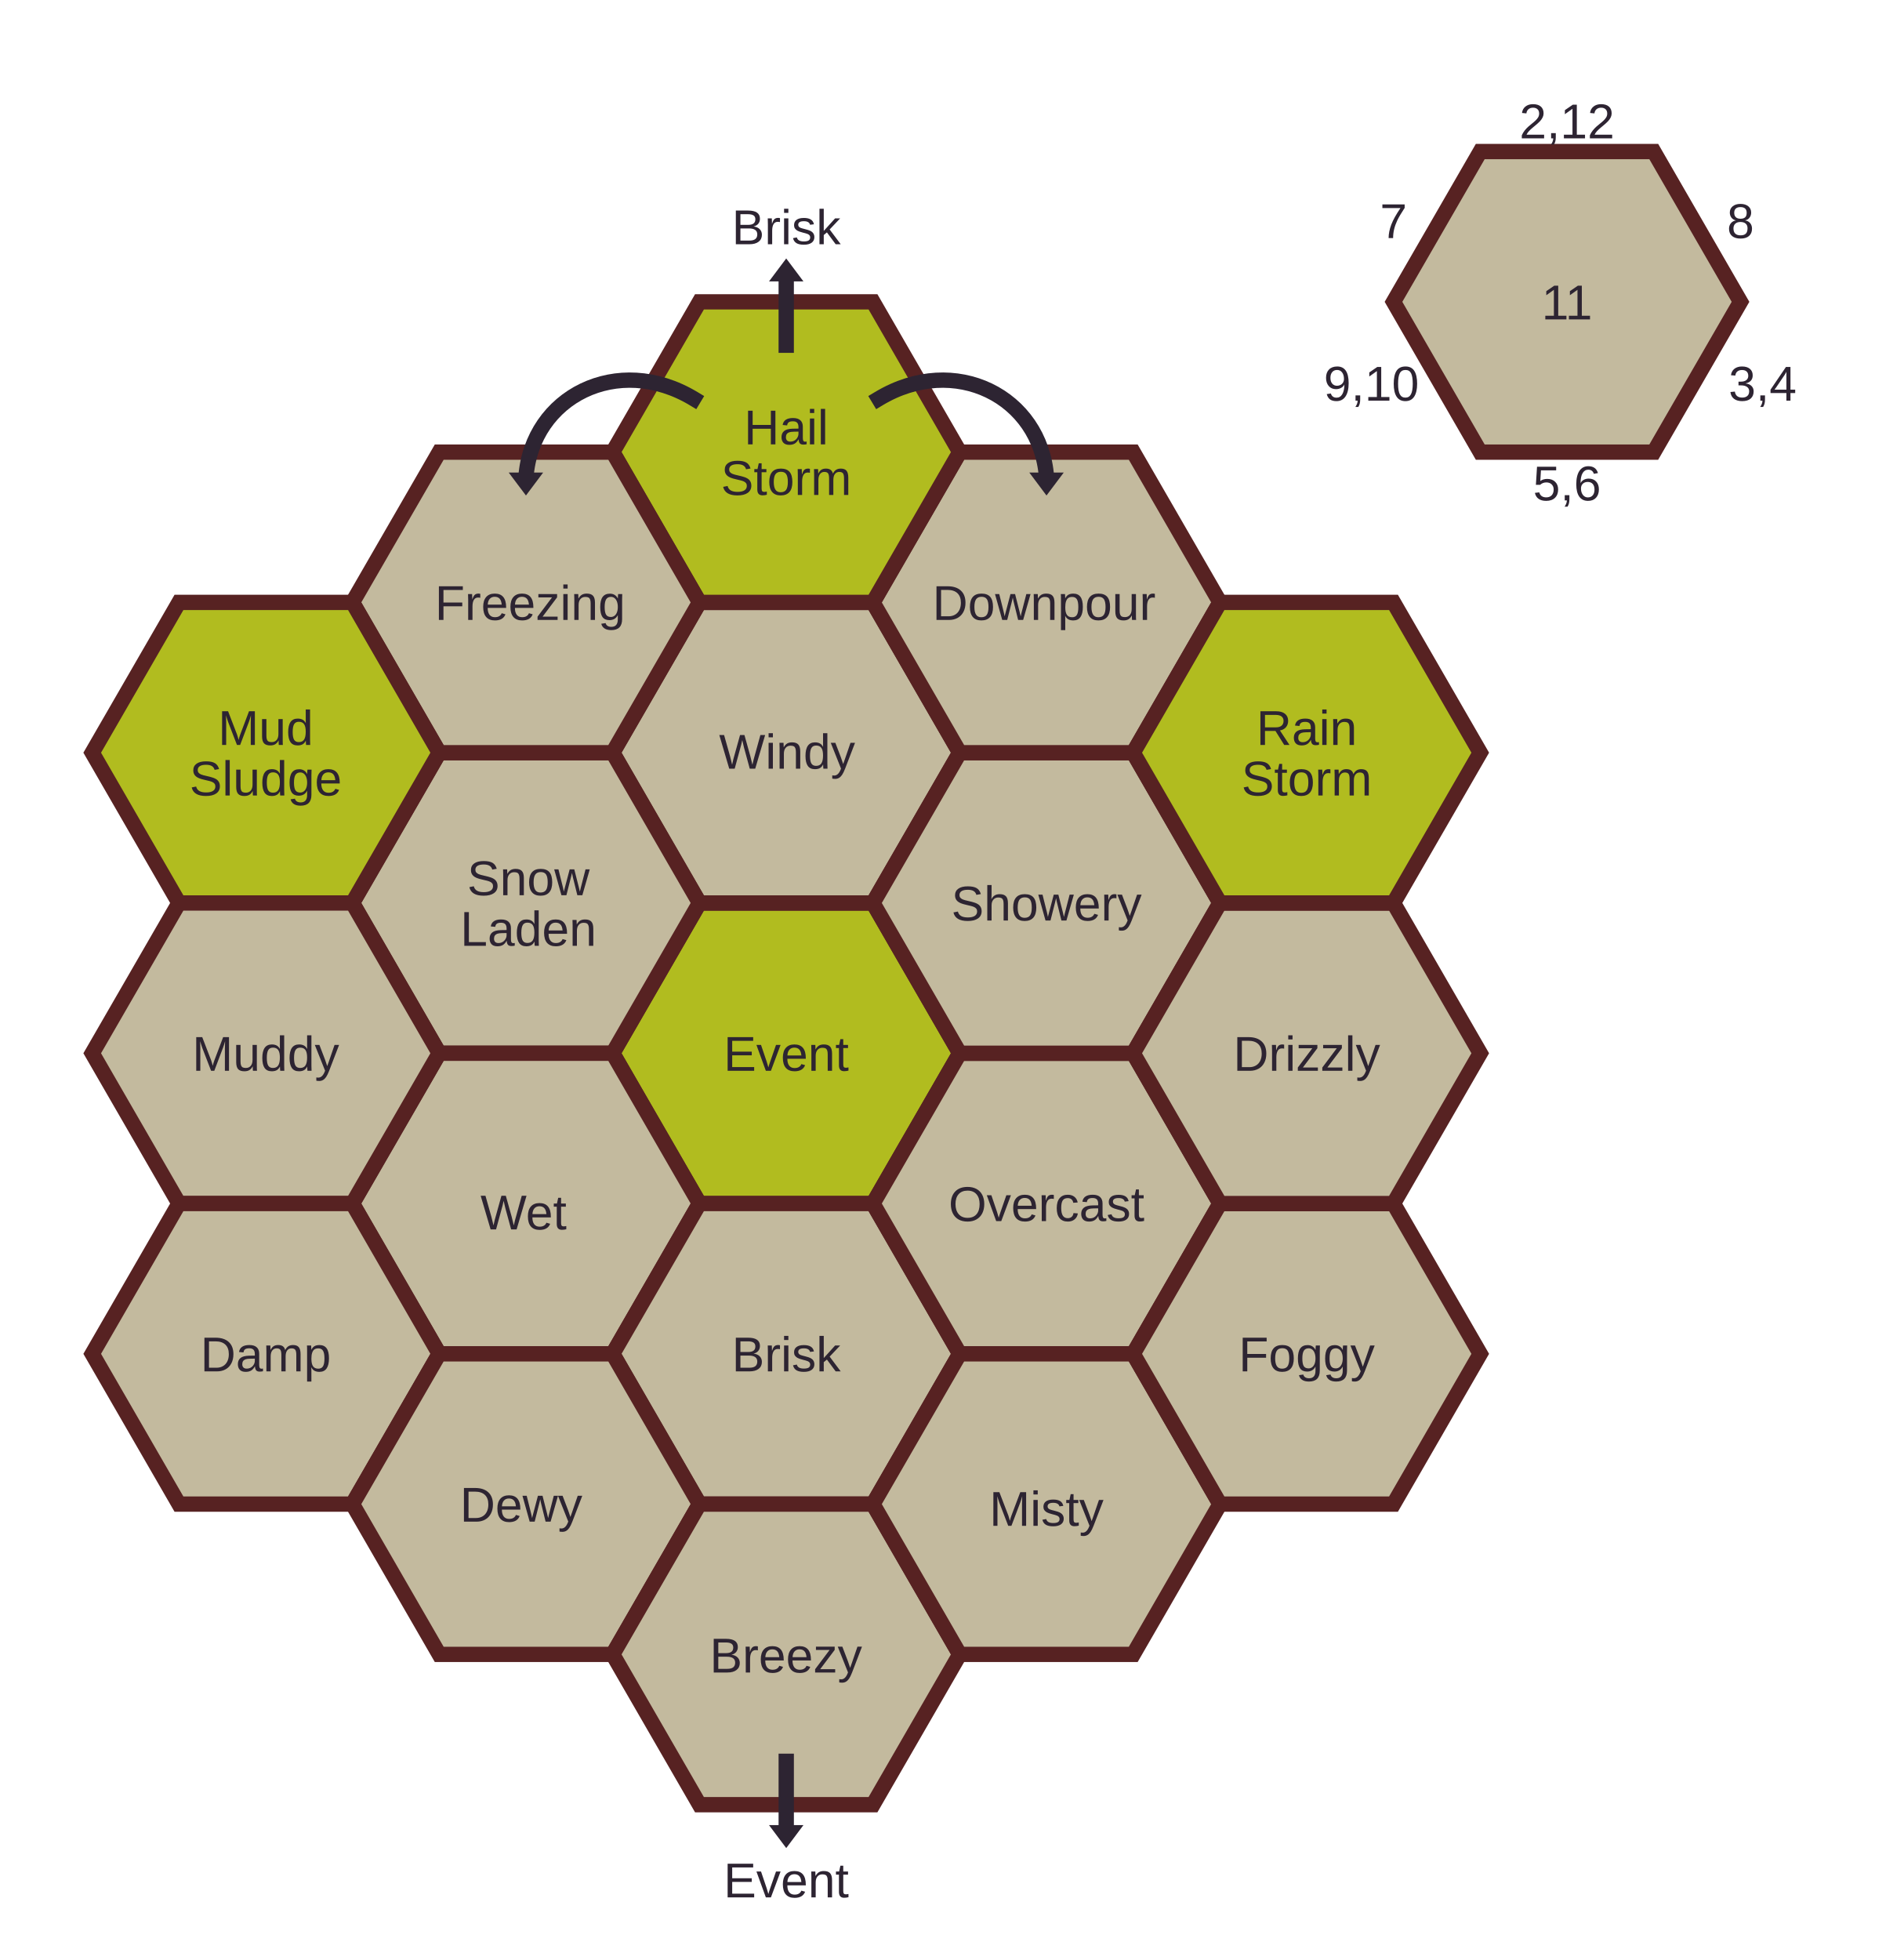
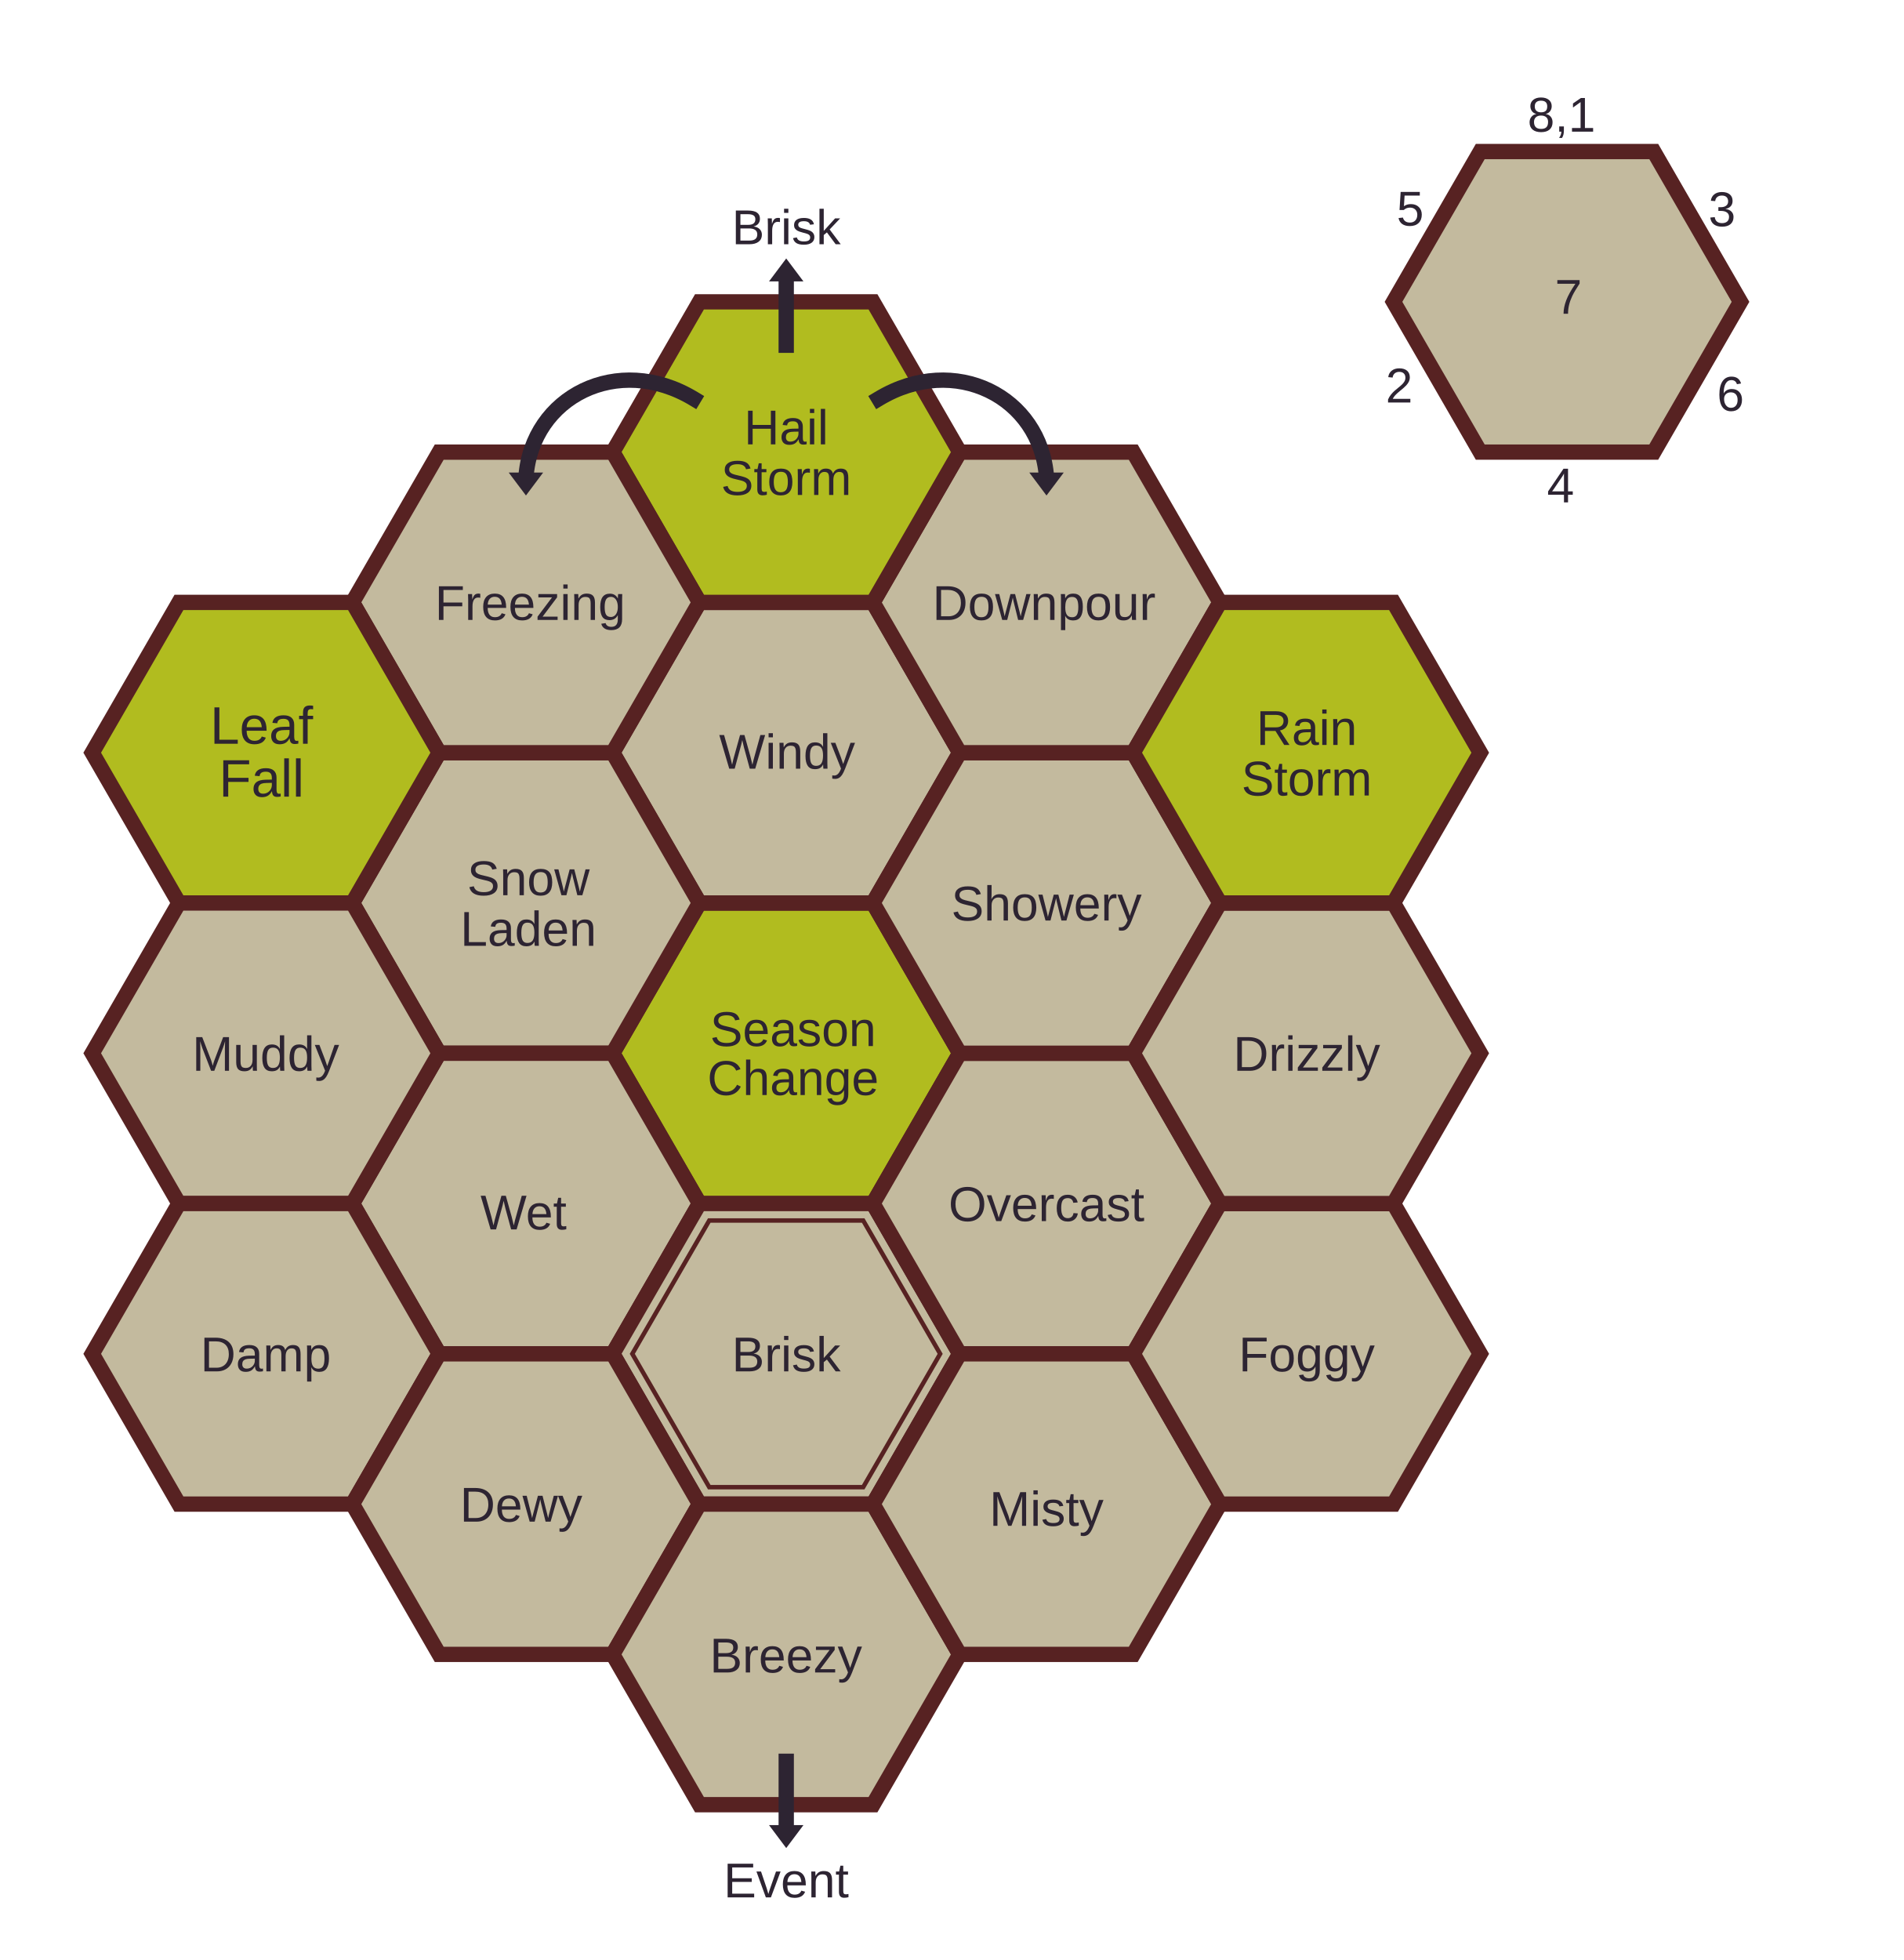
<svg xmlns="http://www.w3.org/2000/svg" width="100%" height="100%" viewBox="0 0 1296 1334" version="1.1" xml:space="preserve" style="fill-rule:evenodd;clip-rule:evenodd;stroke-linecap:square;stroke-miterlimit:1.5;">
-   <g transform="matrix(1,0,0,1,-764,-306)">
+   <g>
    <g id="Weather-Hexflower">
-       <g transform="matrix(6.10688e-17,-0.99733,0.99733,6.10688e-17,828.033,2247.02)">
-         <path d="M1227.44,354.014L1330,413.228L1330,531.654L1227.44,590.867L1124.88,531.654L1124.88,413.228L1227.44,354.014Z" style="fill:rgb(177,188,31);stroke:rgb(87,34,34);stroke-width:10.44px;" />
+       <g>
+         <path d="M417.102,716.857l59.056,-102.286l118.109,0l59.055,102.286l-59.055,102.286l-118.109,0l-59.056,-102.286Z" style="fill:#b1bc1f;stroke:#572222;stroke-width:10.41px;" />
      </g>
-       <g transform="matrix(6.10688e-17,-0.99733,0.99733,6.10688e-17,828.033,2042.45)">
-         <path d="M1227.44,354.014L1330,413.228L1330,531.654L1227.44,590.867L1124.88,531.654L1124.88,413.228L1227.44,354.014Z" style="fill:rgb(195,186,158);stroke:rgb(87,34,34);stroke-width:10.44px;" />
+       <g>
+         <path d="M417.102,512.287l59.056,-102.286l118.109,0l59.055,102.286l-59.055,102.286l-118.109,0l-59.056,-102.286Z" style="fill:#c3ba9e;stroke:#572222;stroke-width:10.41px;" />
      </g>
-       <g transform="matrix(6.10688e-17,-0.99733,0.99733,6.10688e-17,650.868,2144.74)">
-         <path d="M1227.44,354.014L1330,413.228L1330,531.654L1227.44,590.867L1124.88,531.654L1124.88,413.228L1227.44,354.014Z" style="fill:rgb(195,186,158);stroke:rgb(87,34,34);stroke-width:10.44px;" />
+       <g>
+         <path d="M239.937,614.577l59.056,-102.286l118.109,0l59.055,102.286l-59.055,102.286l-118.109,0l-59.056,-102.286Z" style="fill:#c3ba9e;stroke:#572222;stroke-width:10.41px;" />
      </g>
-       <g transform="matrix(6.10688e-17,-0.99733,0.99733,6.10688e-17,650.868,2349.31)">
-         <path d="M1227.44,354.014L1330,413.228L1330,531.654L1227.44,590.867L1124.88,531.654L1124.88,413.228L1227.44,354.014Z" style="fill:rgb(195,186,158);stroke:rgb(87,34,34);stroke-width:10.44px;" />
+       <g>
+         <path d="M239.937,819.147l59.056,-102.286l118.109,0l59.055,102.286l-59.055,102.286l-118.109,0l-59.056,-102.286Z" style="fill:#c3ba9e;stroke:#572222;stroke-width:10.41px;" />
      </g>
-       <g transform="matrix(6.10688e-17,-0.99733,0.99733,6.10688e-17,828.033,2451.6)">
-         <path d="M1227.44,354.014L1330,413.228L1330,531.654L1227.44,590.867L1124.88,531.654L1124.88,413.228L1227.44,354.014Z" style="fill:rgb(195,186,158);stroke:rgb(87,34,34);stroke-width:10.44px;" />
+       <g>
+         <path d="M417.102,921.437l59.056,-102.286l118.109,0l59.055,102.286l-59.055,102.286l-118.109,0l-59.056,-102.286Z" style="fill:#c3ba9e;stroke:#572222;stroke-width:10.41px;" />
      </g>
-       <g transform="matrix(6.10688e-17,-0.99733,0.99733,6.10688e-17,1005.2,2349.31)">
-         <path d="M1227.44,354.014L1330,413.228L1330,531.654L1227.44,590.867L1124.88,531.654L1124.88,413.228L1227.44,354.014Z" style="fill:rgb(195,186,158);stroke:rgb(87,34,34);stroke-width:10.44px;" />
+       <g>
+         <path d="M430.424,921.437l52.395,-90.748l104.787,-0l52.394,90.748l-52.394,90.749l-104.787,-0l-52.395,-90.749Z" style="fill:#c3ba9e;stroke:#572222;stroke-width:3px;" />
      </g>
-       <g transform="matrix(6.10688e-17,-0.99733,0.99733,6.10688e-17,1359.53,1735.59)">
-         <path d="M1227.44,354.014L1330,413.228L1330,531.654L1227.44,590.867L1124.88,531.654L1124.88,413.228L1227.44,354.014Z" style="fill:rgb(195,186,158);stroke:rgb(87,34,34);stroke-width:10.44px;" />
+       <g>
+         <path d="M594.269,819.147l59.056,-102.286l118.109,0l59.055,102.286l-59.055,102.286l-118.109,0l-59.056,-102.286Z" style="fill:#c3ba9e;stroke:#572222;stroke-width:10.41px;" />
      </g>
-       <g transform="matrix(6.10688e-17,-0.99733,0.99733,6.10688e-17,1005.2,2144.74)">
-         <path d="M1227.44,354.014L1330,413.228L1330,531.654L1227.44,590.867L1124.88,531.654L1124.88,413.228L1227.44,354.014Z" style="fill:rgb(195,186,158);stroke:rgb(87,34,34);stroke-width:10.44px;" />
+       <g>
+         <path d="M594.269,614.577l59.056,-102.286l118.109,0l59.055,102.286l-59.055,102.286l-118.109,0l-59.056,-102.286Z" style="fill:#c3ba9e;stroke:#572222;stroke-width:10.41px;" />
      </g>
-       <g transform="matrix(6.10688e-17,-0.99733,0.99733,6.10688e-17,1005.2,1940.17)">
-         <path d="M1227.44,354.014L1330,413.228L1330,531.654L1227.44,590.867L1124.88,531.654L1124.88,413.228L1227.44,354.014Z" style="fill:rgb(195,186,158);stroke:rgb(87,34,34);stroke-width:10.44px;" />
+       <g>
+         <path d="M594.269,410.007l59.056,-102.286l118.109,0l59.055,102.286l-59.055,102.286l-118.109,0l-59.056,-102.286Z" style="fill:#c3ba9e;stroke:#572222;stroke-width:10.41px;" />
      </g>
-       <g transform="matrix(6.10688e-17,-0.99733,0.99733,6.10688e-17,828.033,1837.88)">
-         <path d="M1227.44,354.014L1330,413.228L1330,531.654L1227.44,590.867L1124.88,531.654L1124.88,413.228L1227.44,354.014Z" style="fill:rgb(177,188,31);stroke:rgb(87,34,34);stroke-width:10.44px;" />
+       <g>
+         <path d="M417.102,307.717l59.056,-102.286l118.109,0l59.055,102.286l-59.055,102.286l-118.109,0l-59.056,-102.286Z" style="fill:#b1bc1f;stroke:#572222;stroke-width:10.41px;" />
      </g>
-       <g transform="matrix(6.10688e-17,-0.99733,0.99733,6.10688e-17,650.868,1940.17)">
-         <path d="M1227.44,354.014L1330,413.228L1330,531.654L1227.44,590.867L1124.88,531.654L1124.88,413.228L1227.44,354.014Z" style="fill:rgb(195,186,158);stroke:rgb(87,34,34);stroke-width:10.44px;" />
+       <g>
+         <path d="M239.937,410.007l59.056,-102.286l118.109,0l59.055,102.286l-59.055,102.286l-118.109,0l-59.056,-102.286Z" style="fill:#c3ba9e;stroke:#572222;stroke-width:10.41px;" />
      </g>
-       <g transform="matrix(6.10688e-17,-0.99733,0.99733,6.10688e-17,473.702,2042.45)">
-         <path d="M1227.44,354.014L1330,413.228L1330,531.654L1227.44,590.867L1124.88,531.654L1124.88,413.228L1227.44,354.014Z" style="fill:rgb(177,188,31);stroke:rgb(87,34,34);stroke-width:10.44px;" />
+       <g>
+         <path d="M62.771,512.287l59.056,-102.286l118.109,0l59.055,102.286l-59.055,102.286l-118.109,0l-59.056,-102.286Z" style="fill:#b1bc1f;stroke:#572222;stroke-width:10.41px;" />
      </g>
-       <g transform="matrix(6.10688e-17,-0.99733,0.99733,6.10688e-17,473.702,2247.02)">
-         <path d="M1227.44,354.014L1330,413.228L1330,531.654L1227.44,590.867L1124.88,531.654L1124.88,413.228L1227.44,354.014Z" style="fill:rgb(195,186,158);stroke:rgb(87,34,34);stroke-width:10.44px;" />
+       <g>
+         <path d="M62.771,716.857l59.056,-102.286l118.109,0l59.055,102.286l-59.055,102.286l-118.109,0l-59.056,-102.286Z" style="fill:#c3ba9e;stroke:#572222;stroke-width:10.41px;" />
      </g>
-       <g transform="matrix(6.10688e-17,-0.99733,0.99733,6.10688e-17,473.702,2451.6)">
-         <path d="M1227.44,354.014L1330,413.228L1330,531.654L1227.44,590.867L1124.88,531.654L1124.88,413.228L1227.44,354.014Z" style="fill:rgb(195,186,158);stroke:rgb(87,34,34);stroke-width:10.44px;" />
+       <g>
+         <path d="M62.771,921.437l59.056,-102.286l118.109,0l59.055,102.286l-59.055,102.286l-118.109,0l-59.056,-102.286Z" style="fill:#c3ba9e;stroke:#572222;stroke-width:10.41px;" />
      </g>
-       <g transform="matrix(6.10688e-17,-0.99733,0.99733,6.10688e-17,650.868,2553.88)">
-         <path d="M1227.44,354.014L1330,413.228L1330,531.654L1227.44,590.867L1124.88,531.654L1124.88,413.228L1227.44,354.014Z" style="fill:rgb(195,186,158);stroke:rgb(87,34,34);stroke-width:10.44px;" />
+       <g>
+         <path d="M239.937,1023.72l59.056,-102.286l118.109,0l59.055,102.286l-59.055,102.286l-118.109,0l-59.056,-102.286Z" style="fill:#c3ba9e;stroke:#572222;stroke-width:10.41px;" />
      </g>
-       <g transform="matrix(6.10688e-17,-0.99733,0.99733,6.10688e-17,828.033,2656.17)">
-         <path d="M1227.44,354.014L1330,413.228L1330,531.654L1227.44,590.867L1124.88,531.654L1124.88,413.228L1227.44,354.014Z" style="fill:rgb(195,186,158);stroke:rgb(87,34,34);stroke-width:10.44px;" />
+       <g>
+         <path d="M417.102,1126.01l59.056,-102.286l118.109,0l59.055,102.286l-59.055,102.286l-118.109,0l-59.056,-102.286Z" style="fill:#c3ba9e;stroke:#572222;stroke-width:10.41px;" />
      </g>
-       <g transform="matrix(6.10688e-17,-0.99733,0.99733,6.10688e-17,1005.2,2553.88)">
-         <path d="M1227.44,354.014L1330,413.228L1330,531.654L1227.44,590.867L1124.88,531.654L1124.88,413.228L1227.44,354.014Z" style="fill:rgb(195,186,158);stroke:rgb(87,34,34);stroke-width:10.44px;" />
+       <g>
+         <path d="M594.269,1023.72l59.056,-102.286l118.109,0l59.055,102.286l-59.055,102.286l-118.109,0l-59.056,-102.286Z" style="fill:#c3ba9e;stroke:#572222;stroke-width:10.41px;" />
      </g>
-       <g transform="matrix(6.10688e-17,-0.99733,0.99733,6.10688e-17,1182.36,2451.6)">
-         <path d="M1227.44,354.014L1330,413.228L1330,531.654L1227.44,590.867L1124.88,531.654L1124.88,413.228L1227.44,354.014Z" style="fill:rgb(195,186,158);stroke:rgb(87,34,34);stroke-width:10.44px;" />
+       <g>
+         <path d="M771.429,921.437l59.056,-102.286l118.109,0l59.055,102.286l-59.055,102.286l-118.109,0l-59.056,-102.286Z" style="fill:#c3ba9e;stroke:#572222;stroke-width:10.41px;" />
      </g>
-       <g transform="matrix(6.10688e-17,-0.99733,0.99733,6.10688e-17,1182.36,2247.02)">
-         <path d="M1227.44,354.014L1330,413.228L1330,531.654L1227.44,590.867L1124.88,531.654L1124.88,413.228L1227.44,354.014Z" style="fill:rgb(195,186,158);stroke:rgb(87,34,34);stroke-width:10.44px;" />
+       <g>
+         <path d="M771.429,716.857l59.056,-102.286l118.109,0l59.055,102.286l-59.055,102.286l-118.109,0l-59.056,-102.286Z" style="fill:#c3ba9e;stroke:#572222;stroke-width:10.41px;" />
      </g>
-       <g transform="matrix(6.10688e-17,-0.99733,0.99733,6.10688e-17,1182.36,2042.45)">
-         <path d="M1227.44,354.014L1330,413.228L1330,531.654L1227.44,590.867L1124.88,531.654L1124.88,413.228L1227.44,354.014Z" style="fill:rgb(177,188,31);stroke:rgb(87,34,34);stroke-width:10.44px;" />
+       <g>
+         <path d="M771.429,512.287l59.056,-102.286l118.109,0l59.055,102.286l-59.055,102.286l-118.109,0l-59.056,-102.286Z" style="fill:#b1bc1f;stroke:#572222;stroke-width:10.41px;" />
      </g>
-       <g transform="matrix(1,0,0,1,-3.45133,1.48472)">
-         <text x="1668.57px" y="577.208px" style="font-family:'ArialMT', 'Arial', sans-serif;font-size:33.333px;fill:rgb(45,36,50);">9,10</text>
+       <g>
+         <g>
+           <path d="M948.599,205.427l59.056,-102.286l118.109,0l59.055,102.286l-59.055,102.286l-118.109,0l-59.056,-102.286Z" style="fill:#c3ba9e;stroke:#572222;stroke-width:10.41px;" />
+         </g>
+         <g>
+           <text x="943.22px" y="273.958px" style="font-family:'ArialMT', 'Arial', sans-serif;font-size:33.333px;fill:#2d2432;">2</text>
+         </g>
+         <g>
+           <text x="950.706px" y="153.535px" style="font-family:'ArialMT', 'Arial', sans-serif;font-size:33.333px;fill:#2d2432;">5</text>
+         </g>
+         <g>
+           <text x="1168.75px" y="279.593px" style="font-family:'ArialMT', 'Arial', sans-serif;font-size:33.333px;fill:#2d2432;">6</text>
+         </g>
+         <g>
+           <text x="1162.98px" y="153.958px" style="font-family:'ArialMT', 'Arial', sans-serif;font-size:33.333px;fill:#2d2432;">3</text>
+         </g>
+         <g>
+           <text x="1053.07px" y="341.93px" style="font-family:'ArialMT', 'Arial', sans-serif;font-size:33.333px;fill:#2d2432;">4</text>
+         </g>
+         <g>
+           <text x="1039.78px" y="89.619px" style="font-family:'ArialMT', 'Arial', sans-serif;font-size:33.333px;fill:#2d2432;">8,1</text>
+         </g>
+         <g>
+           <text x="1058.42px" y="213.551px" style="font-family:'ArialMT', 'Arial', sans-serif;font-size:33.333px;fill:#2d2432;">7</text>
+         </g>
      </g>
-       <g transform="matrix(1,0,0,1,26.6237,-109.159)">
-         <text x="1676.71px" y="577.208px" style="font-family:'ArialMT', 'Arial', sans-serif;font-size:33.333px;fill:rgb(45,36,50);">7</text>
-       </g>
-       <g transform="matrix(1,0,0,1,262.844,1.48472)">
-         <text x="1677.84px" y="577.208px" style="font-family:'ArialMT', 'Arial', sans-serif;font-size:33.333px;fill:rgb(45,36,50);">3,4</text>
-       </g>
-       <g transform="matrix(1,0,0,1,262.844,-109.159)">
-         <text x="1676.71px" y="577.208px" style="font-family:'ArialMT', 'Arial', sans-serif;font-size:33.333px;fill:rgb(45,36,50);">8</text>
-       </g>
-       <g transform="matrix(1,0,0,1,129.696,69.3678)">
-         <text x="1677.84px" y="577.208px" style="font-family:'ArialMT', 'Arial', sans-serif;font-size:33.333px;fill:rgb(45,36,50);">5,6</text>
-       </g>
-       <g transform="matrix(1,0,0,1,129.696,-177.042)">
-         <text x="1668.57px" y="577.208px" style="font-family:'ArialMT', 'Arial', sans-serif;font-size:33.333px;fill:rgb(45,36,50);">2,12</text>
-       </g>
-       <text x="1813.41px" y="523.371px" style="font-family:'ArialMT', 'Arial', sans-serif;font-size:33.333px;fill:rgb(45,36,50);">1<tspan x="1829.47px " y="523.371px ">1</tspan>
-       </text>
    </g>
    <g id="Autumn-Labels">
      <g>
-         <text x="1270.5px" y="608.445px" style="font-family:'ArialMT', 'Arial', sans-serif;font-size:33.333px;fill:rgb(45,36,50);">Hail</text>
-         <text x="1254.76px" y="642.869px" style="font-family:'ArialMT', 'Arial', sans-serif;font-size:33.333px;fill:rgb(45,36,50);">Storm</text>
+         <text x="506.5px" y="302.445px" style="font-family:'ArialMT', 'Arial', sans-serif;font-size:33.333px;fill:#2d2432;">Hail</text>
+         <text x="490.76px" y="336.869px" style="font-family:'ArialMT', 'Arial', sans-serif;font-size:33.333px;fill:#2d2432;">Storm</text>
      </g>
-       <text x="1256.59px" y="1034.8px" style="font-family:'ArialMT', 'Arial', sans-serif;font-size:33.333px;fill:rgb(45,36,50);">Event</text>
-       <g>
-         <text x="1619.27px" y="813.018px" style="font-family:'ArialMT', 'Arial', sans-serif;font-size:33.333px;fill:rgb(45,36,50);">Rain</text>
-         <text x="1609.09px" y="847.442px" style="font-family:'ArialMT', 'Arial', sans-serif;font-size:33.333px;fill:rgb(45,36,50);">Storm</text>
+       <g transform="matrix(1,0,0,1,461.099,711.96)">
+         <text x="22.237px" y="0px" style="font-family:'ArialMT', 'Arial', sans-serif;font-size:33.333px;fill:#2d2432;">Season</text>
+         <text x="20.381px" y="33.333px" style="font-family:'ArialMT', 'Arial', sans-serif;font-size:33.333px;fill:#2d2432;">Change</text>
      </g>
      <g>
-         <text x="912.46px" y="813.018px" style="font-family:'ArialMT', 'Arial', sans-serif;font-size:33.333px;fill:rgb(45,36,50);">Mud</text>
-         <text x="892.986px" y="847.442px" style="font-family:'ArialMT', 'Arial', sans-serif;font-size:33.333px;fill:rgb(45,36,50);">Sludge</text>
+         <text x="855.27px" y="507.018px" style="font-family:'ArialMT', 'Arial', sans-serif;font-size:33.333px;fill:#2d2432;">Rain</text>
+         <text x="845.09px" y="541.442px" style="font-family:'ArialMT', 'Arial', sans-serif;font-size:33.333px;fill:#2d2432;">Storm</text>
      </g>
-       <text x="1253.51px" y="829.191px" style="font-family:'ArialMT', 'Arial', sans-serif;font-size:33.333px;fill:rgb(45,36,50);">Windy</text>
-       <g transform="matrix(1,0,0,1,-5.67935,0)">
-         <text x="1065.72px" y="727.944px" style="font-family:'ArialMT', 'Arial', sans-serif;font-size:33.333px;fill:rgb(45,36,50);">Freezing</text>
+       <g>
+         <g transform="matrix(1,0,0,1,143.024,506.209)">
+           <text x="0px" y="0px" style="font-family:'ArialMT', 'Arial', sans-serif;font-size:36px;fill:#2d2432;">Leaf</text>
+           <text x="6.029px" y="36px" style="font-family:'ArialMT', 'Arial', sans-serif;font-size:36px;fill:#2d2432;">Fall</text>
+         </g>
      </g>
-       <g transform="matrix(1,0,0,1,-20.5432,0)">
-         <text x="1419.31px" y="727.944px" style="font-family:'ArialMT', 'Arial', sans-serif;font-size:33.333px;fill:rgb(45,36,50);">Downpour</text>
+       <text x="489.51px" y="523.191px" style="font-family:'ArialMT', 'Arial', sans-serif;font-size:33.333px;fill:#2d2432;">Windy</text>
+       <g>
+         <text x="296.041px" y="421.944px" style="font-family:'ArialMT', 'Arial', sans-serif;font-size:33.333px;fill:#2d2432;">Freezing</text>
      </g>
-       <g transform="matrix(1,0,0,1,-16.5229,0)">
-         <text x="1620.07px" y="1034.8px" style="font-family:'ArialMT', 'Arial', sans-serif;font-size:33.333px;fill:rgb(45,36,50);">Drizzly</text>
+       <g>
+         <text x="634.767px" y="421.944px" style="font-family:'ArialMT', 'Arial', sans-serif;font-size:33.333px;fill:#2d2432;">Downpour</text>
      </g>
-       <text x="1607.22px" y="1239.38px" style="font-family:'ArialMT', 'Arial', sans-serif;font-size:33.333px;fill:rgb(45,36,50);">Foggy</text>
-       <text x="894.857px" y="1034.8px" style="font-family:'ArialMT', 'Arial', sans-serif;font-size:33.333px;fill:rgb(45,36,50);">Muddy</text>
-       <text x="900.424px" y="1239.38px" style="font-family:'ArialMT', 'Arial', sans-serif;font-size:33.333px;fill:rgb(45,36,50);">Damp</text>
-       <text x="1411.53px" y="932.517px" style="font-family:'ArialMT', 'Arial', sans-serif;font-size:33.333px;fill:rgb(45,36,50);">Showery</text>
-       <g transform="matrix(1,0,0,1,-17.2444,210.252)">
-         <text x="1108.32px" y="932.517px" style="font-family:'ArialMT', 'Arial', sans-serif;font-size:33.333px;fill:rgb(45,36,50);">W<tspan x="1139.18px 1157.72px " y="932.517px 932.517px ">et</tspan>
-         </text>
+       <g>
+         <text x="839.547px" y="728.8px" style="font-family:'ArialMT', 'Arial', sans-serif;font-size:33.333px;fill:#2d2432;">Drizzly</text>
      </g>
-       <g transform="matrix(1,0,0,1,-15.6049,0)">
-         <text x="1277.78px" y="1239.38px" style="font-family:'ArialMT', 'Arial', sans-serif;font-size:33.333px;fill:rgb(45,36,50);">Brisk</text>
+       <text x="843.22px" y="933.38px" style="font-family:'ArialMT', 'Arial', sans-serif;font-size:33.333px;fill:#2d2432;">Foggy</text>
+       <text x="130.857px" y="728.8px" style="font-family:'ArialMT', 'Arial', sans-serif;font-size:33.333px;fill:#2d2432;">Muddy</text>
+       <text x="136.424px" y="933.38px" style="font-family:'ArialMT', 'Arial', sans-serif;font-size:33.333px;fill:#2d2432;">Damp</text>
+       <text x="647.53px" y="626.517px" style="font-family:'ArialMT', 'Arial', sans-serif;font-size:33.333px;fill:#2d2432;">Showery</text>
+       <g>
+         <g>
+           <text x="327.076px" y="836.769px" style="font-family:'ArialMT', 'Arial', sans-serif;font-size:33.333px;fill:#2d2432;">W</text>
+           <text x="357.936px" y="836.769px" style="font-family:'ArialMT', 'Arial', sans-serif;font-size:33.333px;fill:#2d2432;">et</text>
+         </g>
      </g>
-       <g transform="matrix(1,0,0,1,-14.7432,-744.452)">
-         <text x="1276.92px" y="1216.68px" style="font-family:'ArialMT', 'Arial', sans-serif;font-size:33.333px;fill:rgb(45,36,50);">Brisk</text>
+       <g>
+         <text x="498.175px" y="933.38px" style="font-family:'ArialMT', 'Arial', sans-serif;font-size:33.333px;fill:#2d2432;">Brisk</text>
      </g>
-       <g transform="matrix(1,0,0,1,352.691,2.83968)">
-         <text x="1084.8px" y="1341.66px" style="font-family:'ArialMT', 'Arial', sans-serif;font-size:33.333px;fill:rgb(45,36,50);">Misty</text>
+       <g>
+         <text x="498.177px" y="166.228px" style="font-family:'ArialMT', 'Arial', sans-serif;font-size:33.333px;fill:#2d2432;">Brisk</text>
      </g>
-       <g transform="matrix(1,0,0,1,1.63949,-201.733)">
-         <text x="1080.36px" y="1117.04px" style="font-family:'ArialMT', 'Arial', sans-serif;font-size:33.333px;fill:rgb(45,36,50);">Snow</text>
-         <text x="1075.7px" y="1151.46px" style="font-family:'ArialMT', 'Arial', sans-serif;font-size:33.333px;fill:rgb(45,36,50);">Laden</text>
+       <g>
+         <text x="673.491px" y="1038.5px" style="font-family:'ArialMT', 'Arial', sans-serif;font-size:33.333px;fill:#2d2432;">Misty</text>
      </g>
-       <text x="1077.09px" y="1341.66px" style="font-family:'ArialMT', 'Arial', sans-serif;font-size:33.333px;fill:rgb(45,36,50);">Dewy</text>
-       <g transform="matrix(1,0,0,1,-180.664,307.24)">
-         <text x="1427.79px" y="1137.09px" style="font-family:'ArialMT', 'Arial', sans-serif;font-size:33.333px;fill:rgb(45,36,50);">Breezy</text>
+       <g>
+         <text x="317.999px" y="609.307px" style="font-family:'ArialMT', 'Arial', sans-serif;font-size:33.333px;fill:#2d2432;">Snow</text>
+         <text x="313.339px" y="643.727px" style="font-family:'ArialMT', 'Arial', sans-serif;font-size:33.333px;fill:#2d2432;">Laden</text>
      </g>
-       <g transform="matrix(1,0,0,1,-16.0639,0)">
-         <text x="1425.76px" y="1137.09px" style="font-family:'ArialMT', 'Arial', sans-serif;font-size:33.333px;fill:rgb(45,36,50);">Overcast</text>
+       <text x="313.09px" y="1035.66px" style="font-family:'ArialMT', 'Arial', sans-serif;font-size:33.333px;fill:#2d2432;">Dewy</text>
+       <g>
+         <text x="483.126px" y="1138.33px" style="font-family:'ArialMT', 'Arial', sans-serif;font-size:33.333px;fill:#2d2432;">Breezy</text>
      </g>
-       <g transform="matrix(1,0,0,1,0,380.699)">
-         <text x="1256.59px" y="1216.68px" style="font-family:'ArialMT', 'Arial', sans-serif;font-size:33.333px;fill:rgb(45,36,50);">Event</text>
+       <g>
+         <text x="645.696px" y="831.09px" style="font-family:'ArialMT', 'Arial', sans-serif;font-size:33.333px;fill:#2d2432;">Overcast</text>
+       </g>
+       <g>
+         <text x="492.59px" y="1291.38px" style="font-family:'ArialMT', 'Arial', sans-serif;font-size:33.333px;fill:#2d2432;">Event</text>
      </g>
    </g>
    <g id="Weather-Navigation">
-       <g transform="matrix(1.08881,8.90661e-16,8.89674e-16,0.288675,-115.388,363.795)">
-         <g transform="matrix(0.918431,-2.83367e-15,-2.83053e-15,3.4641,807.657,-200.206)">
-           <path d="M523.494,191.53L535.213,175.905L546.931,191.53L523.494,191.53Z" style="fill:rgb(45,36,50);" />
-           <path d="M535.213,234.96L535.213,188.405" style="fill:none;stroke:rgb(45,36,50);stroke-width:10.42px;" />
+       <g>
+         <g>
+           <path d="M523.489,191.53l11.719,-15.625l11.718,15.625l-23.437,0Z" style="fill:#2d2432;" />
+           <path d="M535.208,234.96l0,-46.555" style="fill:none;stroke:#2d2432;stroke-width:10.42px;" />
        </g>
      </g>
-       <g transform="matrix(1,-0,-0,1,764,306)">
-         <path d="M369.738,321.611L358.033,337.246L346.3,321.632L369.738,321.611Z" style="fill:rgb(45,36,50);" />
-         <path d="M472.202,271.339C420.55,240.262 362.079,269.823 358.022,324.746" style="fill:none;stroke:rgb(45,36,50);stroke-width:10.42px;" />
+       <g>
+         <path d="M369.738,321.611l-11.705,15.635l-11.733,-15.614l23.438,-0.021Z" style="fill:#2d2432;" />
+         <path d="M472.202,271.339c-51.652,-31.077 -110.123,-1.516 -114.18,53.407" style="fill:none;stroke:#2d2432;stroke-width:10.42px;" />
      </g>
-       <g transform="matrix(-1,0,0,1,2598.42,0)">
-         <g transform="matrix(-1,0,0,1,1834.42,306)">
-           <path d="M724.118,321.632L712.385,337.246L700.68,321.611L724.118,321.632Z" style="fill:rgb(45,36,50);" />
-           <path d="M598.216,271.339C649.868,240.262 708.339,269.823 712.396,324.746" style="fill:none;stroke:rgb(45,36,50);stroke-width:10.42px;" />
+       <g>
+         <g>
+           <path d="M724.118,321.632l-11.733,15.614l-11.705,-15.635l23.438,0.021Z" style="fill:#2d2432;" />
+           <path d="M598.216,271.339c51.652,-31.077 110.123,-1.516 114.18,53.407" style="fill:none;stroke:#2d2432;stroke-width:10.42px;" />
        </g>
      </g>
-       <g transform="matrix(-1.56918,-6.98492e-16,-1.31753e-15,-0.288675,3337.91,1681.93)">
-         <g transform="matrix(-0.637277,1.54199e-15,2.90857e-15,-3.4641,1640.29,4766.38)">
-           <path d="M546.931,1242.2L535.213,1257.83L523.494,1242.2L546.931,1242.2Z" style="fill:rgb(45,36,50);" />
-           <path d="M535.213,1198.77L535.213,1245.33" style="fill:none;stroke:rgb(45,36,50);stroke-width:10.42px;" />
+       <g>
+         <g>
+           <path d="M546.932,1242.19l-11.718,15.63l-11.719,-15.63l23.437,0Z" style="fill:#2d2432;" />
+           <path d="M535.214,1198.76l-0,46.56" style="fill:none;stroke:#2d2432;stroke-width:10.42px;" />
        </g>
      </g>
    </g>
  </g>
</svg>
